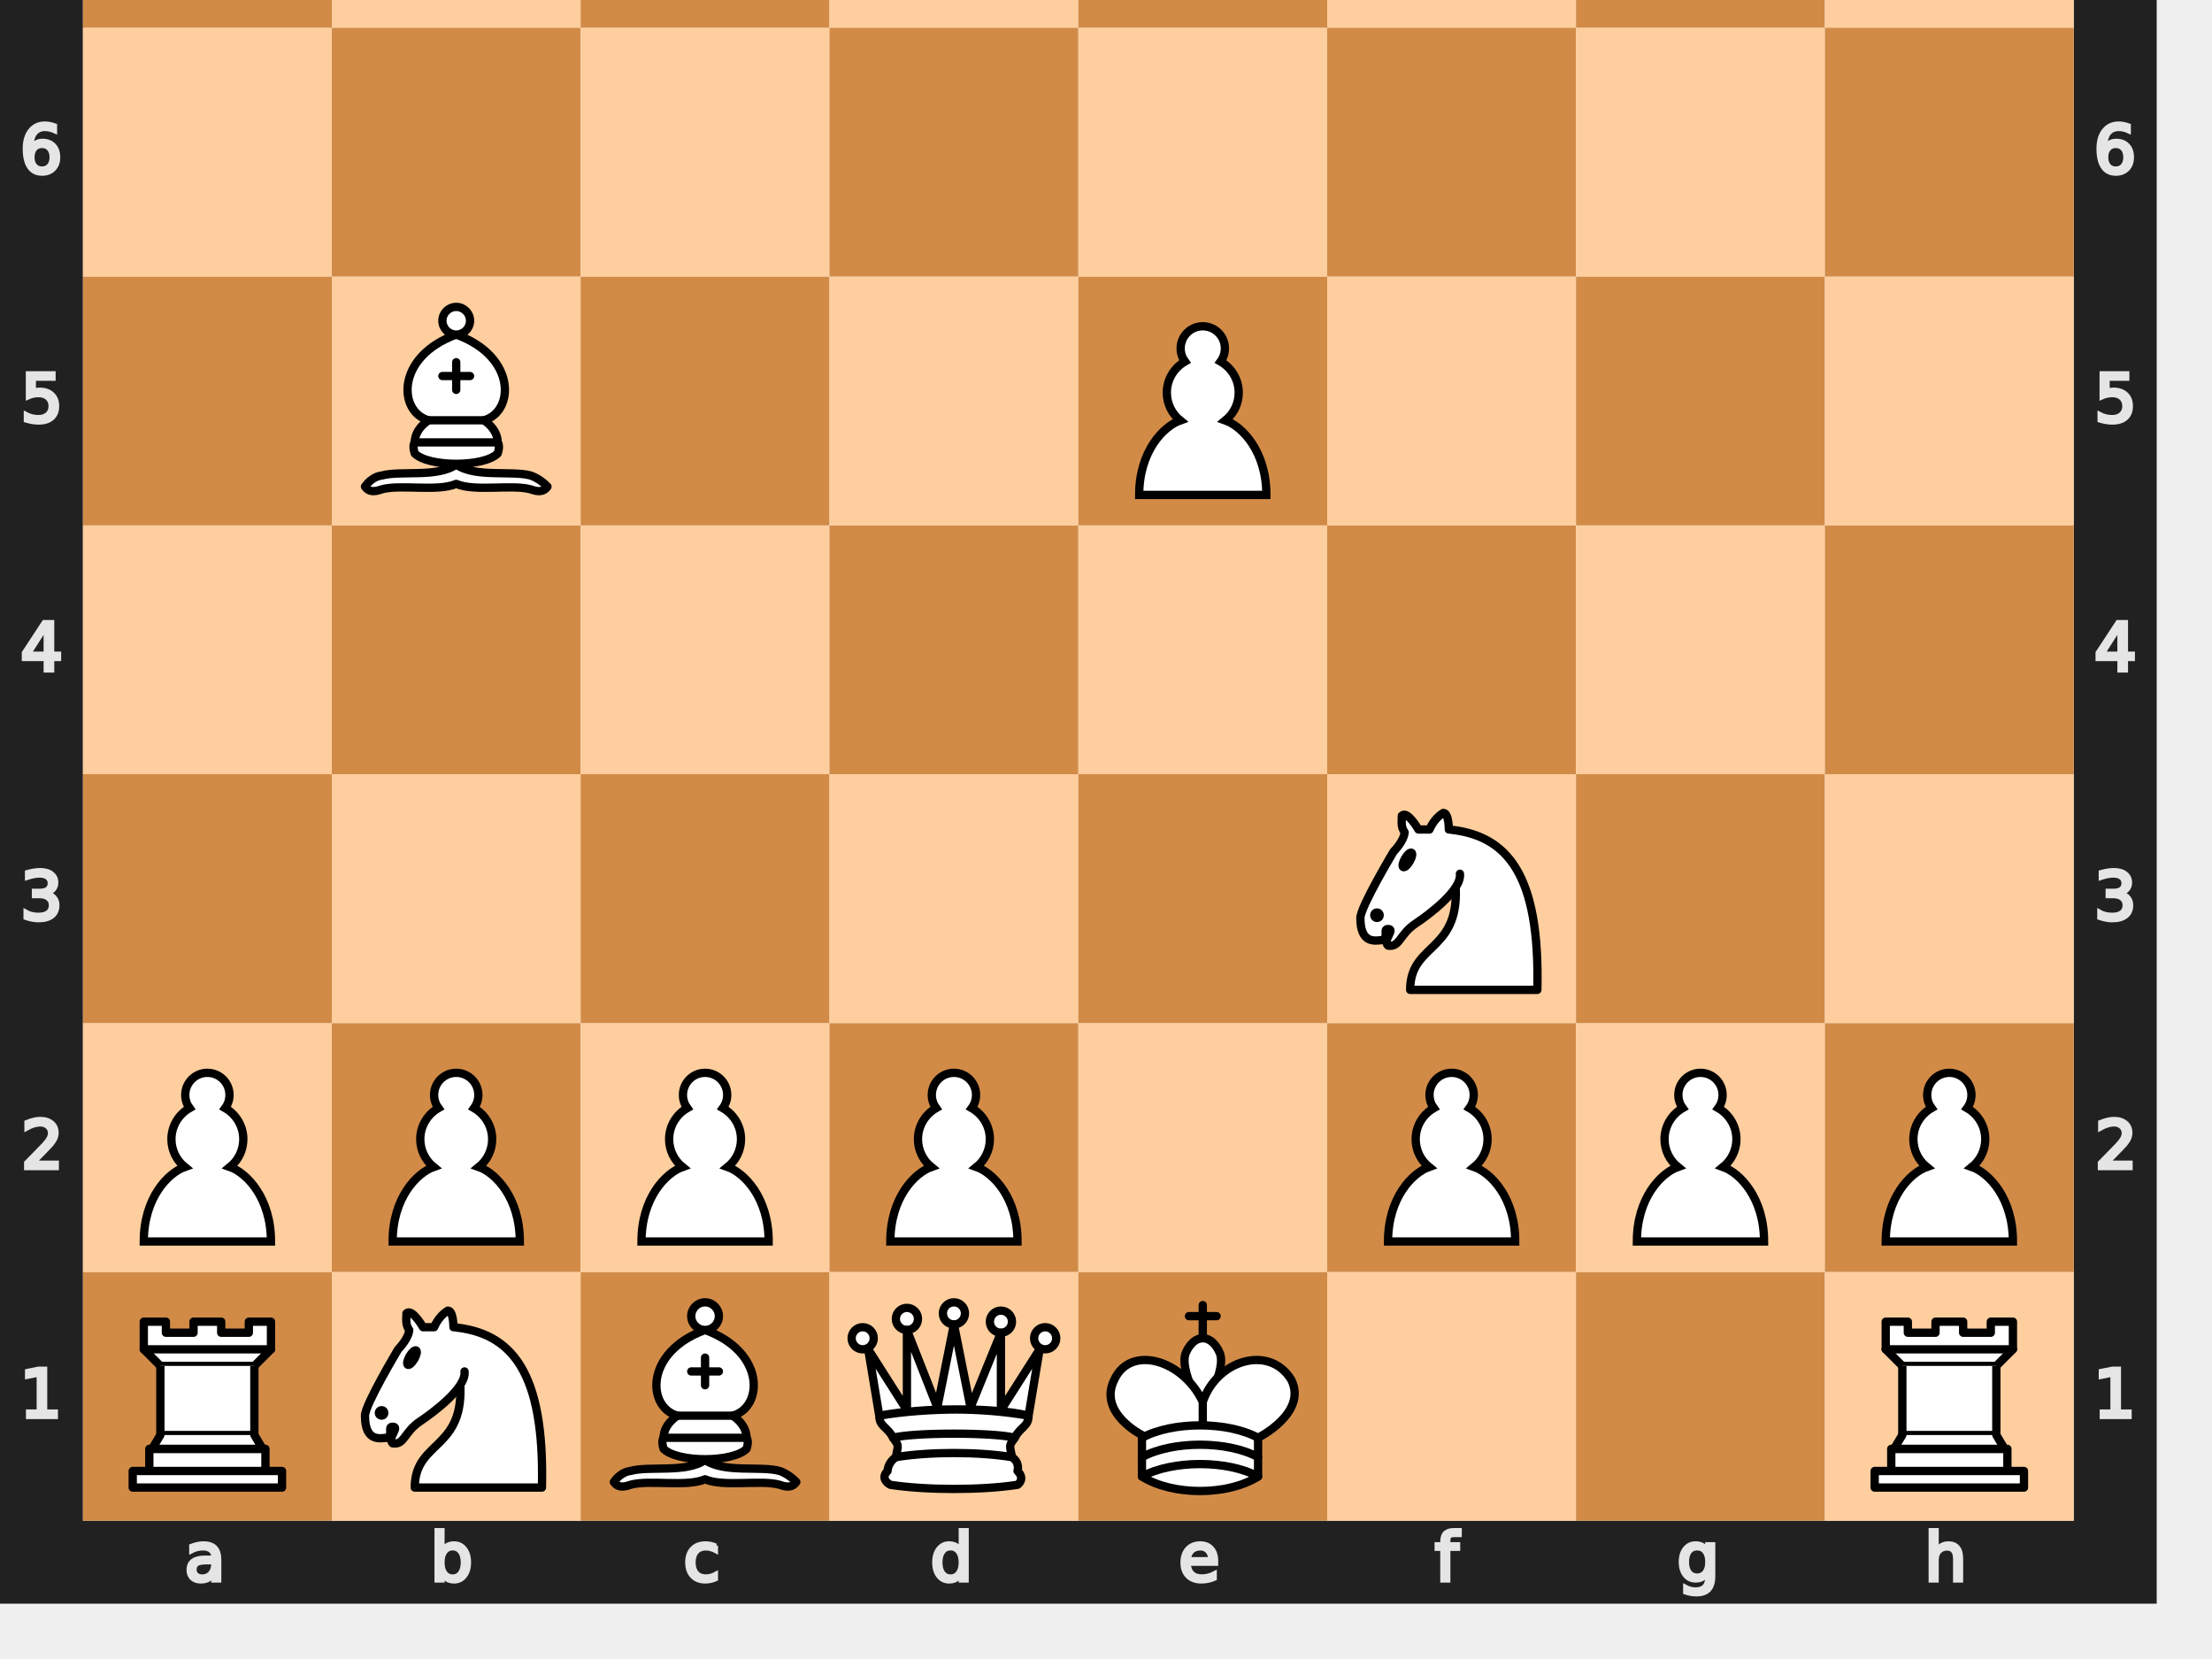
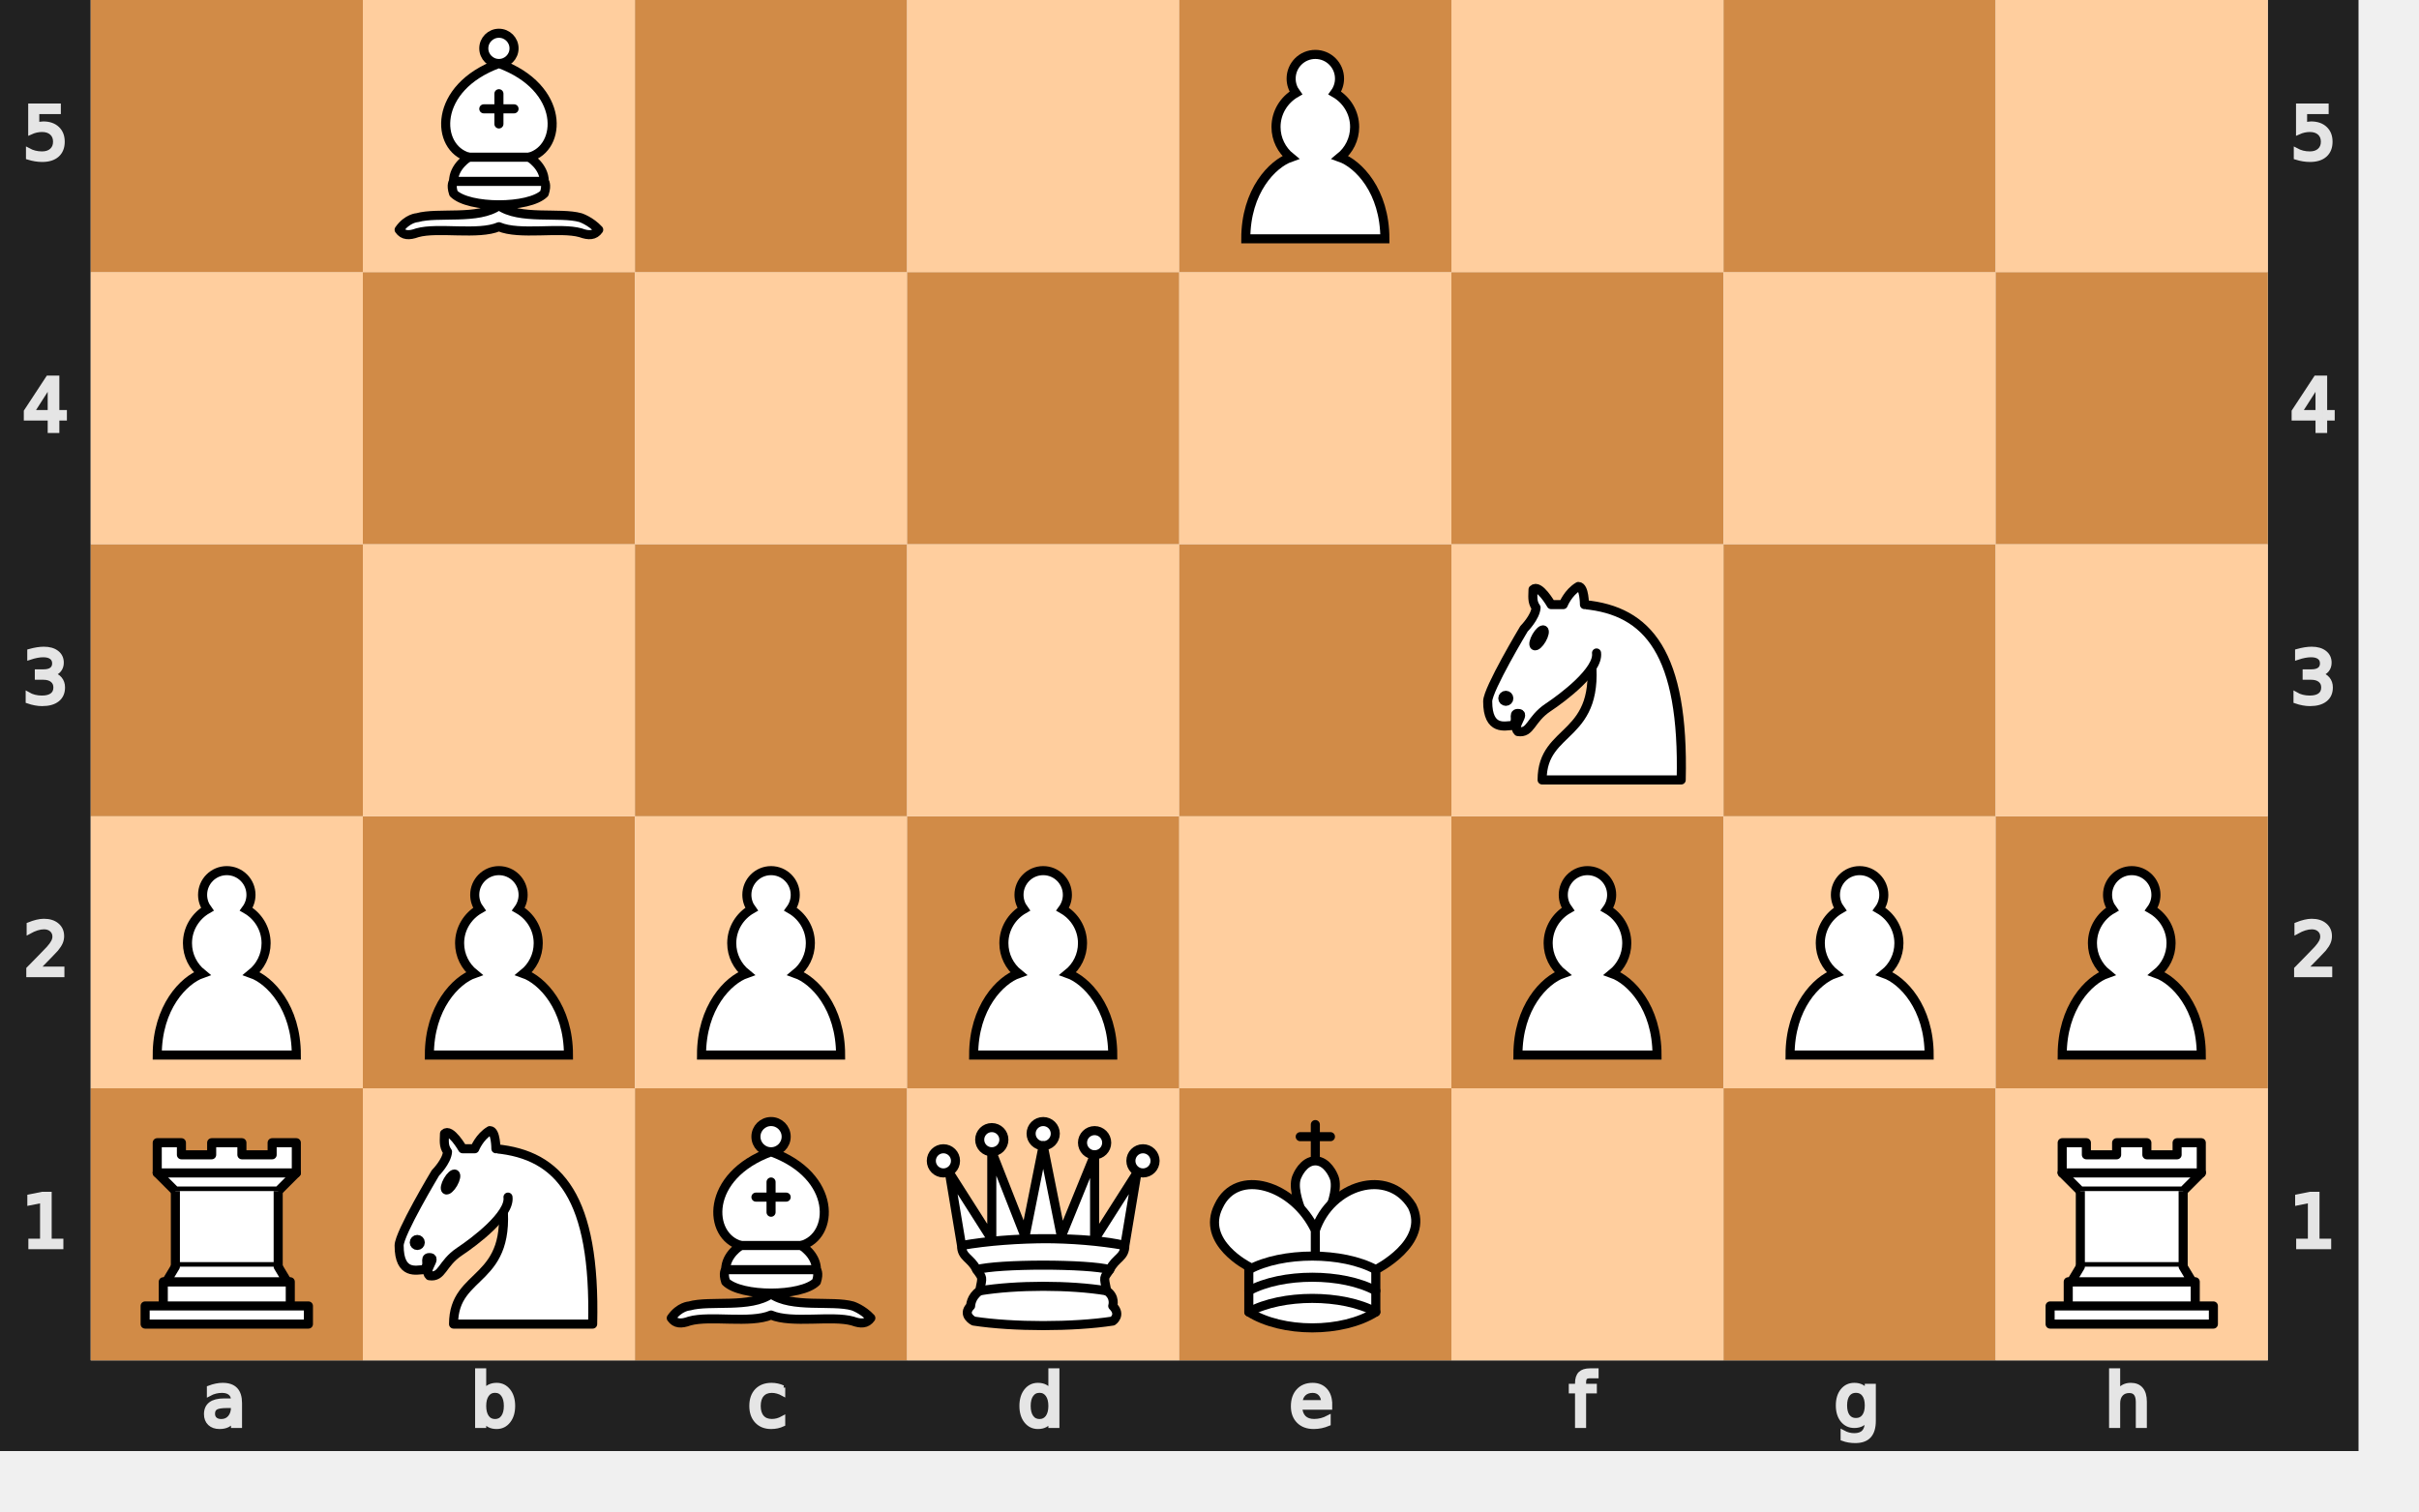
- <svg xmlns="http://www.w3.org/2000/svg" xmlns:xlink="http://www.w3.org/1999/xlink" viewBox="0 100.0 400 300.0" width="400" height="300.0">
+ <svg xmlns="http://www.w3.org/2000/svg" xmlns:xlink="http://www.w3.org/1999/xlink" viewBox="0 150.0 400 250.0" width="400" height="250.0">
  <defs>
    <g id="white-pawn" class="white pawn">
      <path d="M22.5 9c-2.21 0-4 1.79-4 4 0 .89.29 1.71.78 2.38C17.33 16.5 16 18.59 16 21c0 2.03.94 3.84 2.41 5.03-3 1.06-7.41 5.55-7.41 13.47h23c0-7.92-4.41-12.41-7.41-13.47 1.47-1.19 2.41-3 2.41-5.03 0-2.41-1.33-4.5-3.28-5.62.49-.67.78-1.49.78-2.38 0-2.21-1.79-4-4-4z" fill="#fff" stroke="#000" stroke-width="1.5" stroke-linecap="round" />
    </g>
    <g id="white-knight" class="white knight" fill="none" fill-rule="evenodd" stroke="#000" stroke-width="1.5" stroke-linecap="round" stroke-linejoin="round">
      <path d="M 22,10 C 32.5,11 38.5,18 38,39 L 15,39 C 15,30 25,32.5 23,18" style="fill:#ffffff; stroke:#000000;" />
      <path d="M 24,18 C 24.38,20.91 18.45,25.37 16,27 C 13,29 13.18,31.34 11,31 C 9.958,30.06 12.41,27.96 11,28 C 10,28 11.19,29.23 10,30 C 9,30 5.997,31 6,26 C 6,24 12,14 12,14 C 12,14 13.89,12.1 14,10.5 C 13.27,9.506 13.5,8.5 13.5,7.5 C 14.5,6.5 16.5,10 16.5,10 L 18.5,10 C 18.5,10 19.28,8.008 21,7 C 22,7 22,10 22,10" style="fill:#ffffff; stroke:#000000;" />
      <path d="M 9.5 25.5 A 0.5 0.5 0 1 1 8.5,25.5 A 0.5 0.5 0 1 1 9.5 25.5 z" style="fill:#000000; stroke:#000000;" />
      <path d="M 15 15.5 A 0.5 1.5 0 1 1 14,15.5 A 0.5 1.5 0 1 1 15 15.5 z" transform="matrix(0.866,0.5,-0.5,0.866,9.693,-5.173)" style="fill:#000000; stroke:#000000;" />
    </g>
    <g id="white-bishop" class="white bishop" fill="none" fill-rule="evenodd" stroke="#000" stroke-width="1.5" stroke-linecap="round" stroke-linejoin="round">
      <g fill="#fff" stroke-linecap="butt">
        <path d="M9 36c3.39-.97 10.11.43 13.5-2 3.39 2.43 10.11 1.03 13.5 2 0 0 1.65.54 3 2-.68.97-1.65.99-3 .5-3.39-.97-10.11.46-13.5-1-3.39 1.46-10.11.03-13.5 1-1.354.49-2.323.47-3-.5 1.354-1.94 3-2 3-2zM15 32c2.5 2.5 12.5 2.5 15 0 .5-1.5 0-2 0-2 0-2.5-2.5-4-2.5-4 5.5-1.5 6-11.5-5-15.5-11 4-10.5 14-5 15.5 0 0-2.5 1.5-2.5 4 0 0-.5.5 0 2zM25 8a2.5 2.5 0 1 1-5 0 2.5 2.5 0 1 1 5 0z" />
      </g>
      <path d="M17.5 26h10M15 30h15m-7.5-14.5v5M20 18h5" stroke-linejoin="miter" />
    </g>
    <g id="white-rook" class="white rook" fill="#fff" fill-rule="evenodd" stroke="#000" stroke-width="1.5" stroke-linecap="round" stroke-linejoin="round">
      <path d="M9 39h27v-3H9v3zM12 36v-4h21v4H12zM11 14V9h4v2h5V9h5v2h5V9h4v5" stroke-linecap="butt" />
      <path d="M34 14l-3 3H14l-3-3" />
      <path d="M31 17v12.5H14V17" stroke-linecap="butt" stroke-linejoin="miter" />
      <path d="M31 29.5l1.5 2.5h-20l1.5-2.5" />
      <path d="M11 14h23" fill="none" stroke-linejoin="miter" />
    </g>
    <g id="white-queen" class="white queen" fill="#fff" fill-rule="evenodd" stroke="#000" stroke-width="1.5" stroke-linecap="round" stroke-linejoin="round">
      <path d="M8 12a2 2 0 1 1-4 0 2 2 0 1 1 4 0zM24.5 7.5a2 2 0 1 1-4 0 2 2 0 1 1 4 0zM41 12a2 2 0 1 1-4 0 2 2 0 1 1 4 0zM16 8.5a2 2 0 1 1-4 0 2 2 0 1 1 4 0zM33 9a2 2 0 1 1-4 0 2 2 0 1 1 4 0z" />
      <path d="M9 26c8.5-1.5 21-1.5 27 0l2-12-7 11V11l-5.5 13.5-3-15-3 15-5.5-14V25L7 14l2 12zM9 26c0 2 1.5 2 2.5 4 1 1.5 1 1 .5 3.5-1.5 1-1.5 2.5-1.5 2.5-1.5 1.5.5 2.5.5 2.5 6.5 1 16.5 1 23 0 0 0 1.5-1 0-2.5 0 0 .5-1.5-1-2.5-.5-2.5-.5-2 .5-3.5 1-2 2.5-2 2.5-4-8.5-1.5-18.5-1.5-27 0z" stroke-linecap="butt" />
      <path d="M11.5 30c3.5-1 18.5-1 22 0M12 33.5c6-1 15-1 21 0" fill="none" />
    </g>
    <g id="white-king" class="white king" fill="none" fill-rule="evenodd" stroke="#000" stroke-width="1.5" stroke-linecap="round" stroke-linejoin="round">
      <path d="M22.5 11.63V6M20 8h5" stroke-linejoin="miter" />
      <path d="M22.5 25s4.5-7.5 3-10.5c0 0-1-2.5-3-2.5s-3 2.5-3 2.5c-1.5 3 3 10.5 3 10.5" fill="#fff" stroke-linecap="butt" stroke-linejoin="miter" />
      <path d="M11.5 37c5.5 3.5 15.5 3.5 21 0v-7s9-4.5 6-10.5c-4-6.5-13.5-3.5-16 4V27v-3.5c-3.5-7.5-13-10.5-16-4-3 6 5 10 5 10V37z" fill="#fff" />
      <path d="M11.5 30c5.5-3 15.5-3 21 0m-21 3.5c5.5-3 15.5-3 21 0m-21 3.5c5.5-3 15.5-3 21 0" />
    </g>
  </defs>
  <rect x="7.5" y="7.5" width="375" height="375" fill="none" stroke="#212121" stroke-width="15" />
  <g transform="translate(20, 1) scale(0.75, 0.75)" fill="#e5e5e5" stroke="#e5e5e5">
    <path d="M23.328 10.016q-1.742 0-2.414.398-.672.398-.672 1.36 0 .765.5 1.218.508.445 1.375.445 1.196 0 1.914-.843.727-.852.727-2.258v-.32zm2.867-.594v4.992h-1.437v-1.328q-.492.797-1.227 1.18-.734.375-1.797.375-1.343 0-2.14-.75-.79-.758-.79-2.024 0-1.476.985-2.226.992-.75 2.953-.75h2.016V8.75q0-.992-.656-1.531-.649-.547-1.829-.547-.75 0-1.46.18-.711.18-1.368.539V6.062q.79-.304 1.532-.453.742-.156 1.445-.156 1.898 0 2.836.984.937.985.937 2.985z" />
  </g>
  <g transform="translate(20, 375) scale(0.75, 0.75)" fill="#e5e5e5" stroke="#e5e5e5">
    <path d="M23.328 10.016q-1.742 0-2.414.398-.672.398-.672 1.36 0 .765.5 1.218.508.445 1.375.445 1.196 0 1.914-.843.727-.852.727-2.258v-.32zm2.867-.594v4.992h-1.437v-1.328q-.492.797-1.227 1.18-.734.375-1.797.375-1.343 0-2.14-.75-.79-.758-.79-2.024 0-1.476.985-2.226.992-.75 2.953-.75h2.016V8.75q0-.992-.656-1.531-.649-.547-1.829-.547-.75 0-1.46.18-.711.18-1.368.539V6.062q.79-.304 1.532-.453.742-.156 1.445-.156 1.898 0 2.836.984.937.985.937 2.985z" />
  </g>
  <g transform="translate(65, 1) scale(0.75, 0.75)" fill="#e5e5e5" stroke="#e5e5e5">
    <path d="M24.922 10.047q0-1.586-.656-2.485-.649-.906-1.79-.906-1.14 0-1.796.906-.649.899-.649 2.485 0 1.586.649 2.492.656.898 1.797.898 1.14 0 1.789-.898.656-.906.656-2.492zm-4.89-3.055q.452-.781 1.14-1.156.695-.383 1.656-.383 1.594 0 2.586 1.266 1 1.265 1 3.328 0 2.062-1 3.328-.992 1.266-2.586 1.266-.96 0-1.656-.375-.688-.383-1.14-1.164v1.312h-1.446V2.258h1.445z" />
  </g>
  <g transform="translate(65, 375) scale(0.75, 0.75)" fill="#e5e5e5" stroke="#e5e5e5">
    <path d="M24.922 10.047q0-1.586-.656-2.485-.649-.906-1.79-.906-1.14 0-1.796.906-.649.899-.649 2.485 0 1.586.649 2.492.656.898 1.797.898 1.14 0 1.789-.898.656-.906.656-2.492zm-4.89-3.055q.452-.781 1.14-1.156.695-.383 1.656-.383 1.594 0 2.586 1.266 1 1.265 1 3.328 0 2.062-1 3.328-.992 1.266-2.586 1.266-.96 0-1.656-.375-.688-.383-1.14-1.164v1.312h-1.446V2.258h1.445z" />
  </g>
  <g transform="translate(110, 1) scale(0.75, 0.75)" fill="#e5e5e5" stroke="#e5e5e5">
    <path d="M25.96 6v1.344q-.608-.336-1.226-.5-.609-.172-1.234-.172-1.398 0-2.172.89-.773.883-.773 2.485 0 1.601.773 2.492.774.883 2.172.883.625 0 1.234-.164.618-.172 1.227-.508v1.328q-.602.281-1.25.422-.64.14-1.367.14-1.977 0-3.14-1.242-1.165-1.242-1.165-3.351 0-2.14 1.172-3.367 1.18-1.227 3.227-1.227.664 0 1.296.14.633.134 1.227.407z" />
  </g>
  <g transform="translate(110, 375) scale(0.75, 0.75)" fill="#e5e5e5" stroke="#e5e5e5">
    <path d="M25.96 6v1.344q-.608-.336-1.226-.5-.609-.172-1.234-.172-1.398 0-2.172.89-.773.883-.773 2.485 0 1.601.773 2.492.774.883 2.172.883.625 0 1.234-.164.618-.172 1.227-.508v1.328q-.602.281-1.25.422-.64.14-1.367.14-1.977 0-3.14-1.242-1.165-1.242-1.165-3.351 0-2.14 1.172-3.367 1.18-1.227 3.227-1.227.664 0 1.296.14.633.134 1.227.407z" />
  </g>
  <g transform="translate(155, 1) scale(0.75, 0.75)" fill="#e5e5e5" stroke="#e5e5e5">
    <path d="M24.973 6.992V2.258h1.437v12.156h-1.437v-1.312q-.453.78-1.149 1.164-.687.375-1.656.375-1.586 0-2.586-1.266-.992-1.266-.992-3.328 0-2.063.992-3.328 1-1.266 2.586-1.266.969 0 1.656.383.696.375 1.149 1.156zm-4.899 3.055q0 1.586.649 2.492.656.898 1.797.898 1.14 0 1.796-.898.657-.906.657-2.492 0-1.586-.657-2.485-.656-.906-1.796-.906-1.141 0-1.797.906-.649.899-.649 2.485z" />
  </g>
  <g transform="translate(155, 375) scale(0.75, 0.75)" fill="#e5e5e5" stroke="#e5e5e5">
    <path d="M24.973 6.992V2.258h1.437v12.156h-1.437v-1.312q-.453.78-1.149 1.164-.687.375-1.656.375-1.586 0-2.586-1.266-.992-1.266-.992-3.328 0-2.063.992-3.328 1-1.266 2.586-1.266.969 0 1.656.383.696.375 1.149 1.156zm-4.899 3.055q0 1.586.649 2.492.656.898 1.797.898 1.14 0 1.796-.898.657-.906.657-2.492 0-1.586-.657-2.485-.656-.906-1.796-.906-1.141 0-1.797.906-.649.899-.649 2.485z" />
  </g>
  <g transform="translate(200, 1) scale(0.75, 0.75)" fill="#e5e5e5" stroke="#e5e5e5">
    <path d="M26.555 9.68v.703h-6.61q.094 1.484.89 2.265.806.774 2.235.774.828 0 1.602-.203.781-.203 1.547-.61v1.36q-.774.328-1.586.5-.813.172-1.649.172-2.093 0-3.32-1.22-1.219-1.218-1.219-3.296 0-2.148 1.157-3.406 1.164-1.266 3.132-1.266 1.766 0 2.79 1.14 1.03 1.134 1.03 3.087zm-1.438-.422q-.015-1.18-.664-1.883-.64-.703-1.703-.703-1.203 0-1.93.68-.718.68-.828 1.914z" />
  </g>
  <g transform="translate(200, 375) scale(0.75, 0.75)" fill="#e5e5e5" stroke="#e5e5e5">
    <path d="M26.555 9.68v.703h-6.61q.094 1.484.89 2.265.806.774 2.235.774.828 0 1.602-.203.781-.203 1.547-.61v1.36q-.774.328-1.586.5-.813.172-1.649.172-2.093 0-3.32-1.22-1.219-1.218-1.219-3.296 0-2.148 1.157-3.406 1.164-1.266 3.132-1.266 1.766 0 2.79 1.14 1.03 1.134 1.03 3.087zm-1.438-.422q-.015-1.18-.664-1.883-.64-.703-1.703-.703-1.203 0-1.93.68-.718.68-.828 1.914z" />
  </g>
  <g transform="translate(245, 1) scale(0.75, 0.75)" fill="#e5e5e5" stroke="#e5e5e5">
    <path d="M25.285 2.258v1.195H23.91q-.773 0-1.078.313-.297.312-.297 1.125v.773h2.367v1.117h-2.367v7.633H21.09V6.781h-1.375V5.664h1.375v-.61q0-1.46.68-2.124.68-.672 2.156-.672z" />
  </g>
  <g transform="translate(245, 375) scale(0.75, 0.75)" fill="#e5e5e5" stroke="#e5e5e5">
    <path d="M25.285 2.258v1.195H23.91q-.773 0-1.078.313-.297.312-.297 1.125v.773h2.367v1.117h-2.367v7.633H21.09V6.781h-1.375V5.664h1.375v-.61q0-1.46.68-2.124.68-.672 2.156-.672z" />
  </g>
  <g transform="translate(290, 1) scale(0.75, 0.75)" fill="#e5e5e5" stroke="#e5e5e5">
    <path d="M24.973 9.937q0-1.562-.649-2.421-.64-.86-1.804-.86-1.157 0-1.805.86-.64.859-.64 2.421 0 1.555.64 2.415.648.859 1.805.859 1.164 0 1.804-.86.649-.859.649-2.414zm1.437 3.391q0 2.234-.992 3.32-.992 1.094-3.04 1.094-.757 0-1.429-.117-.672-.11-1.304-.344v-1.398q.632.344 1.25.508.617.164 1.257.164 1.414 0 2.118-.743.703-.734.703-2.226v-.711q-.446.773-1.141 1.156-.695.383-1.664.383-1.61 0-2.594-1.227-.984-1.226-.984-3.25 0-2.03.984-3.257.985-1.227 2.594-1.227.969 0 1.664.383t1.14 1.156V5.664h1.438z" />
  </g>
  <g transform="translate(290, 375) scale(0.75, 0.75)" fill="#e5e5e5" stroke="#e5e5e5">
    <path d="M24.973 9.937q0-1.562-.649-2.421-.64-.86-1.804-.86-1.157 0-1.805.86-.64.859-.64 2.421 0 1.555.64 2.415.648.859 1.805.859 1.164 0 1.804-.86.649-.859.649-2.414zm1.437 3.391q0 2.234-.992 3.32-.992 1.094-3.04 1.094-.757 0-1.429-.117-.672-.11-1.304-.344v-1.398q.632.344 1.25.508.617.164 1.257.164 1.414 0 2.118-.743.703-.734.703-2.226v-.711q-.446.773-1.141 1.156-.695.383-1.664.383-1.61 0-2.594-1.227-.984-1.226-.984-3.25 0-2.03.984-3.257.985-1.227 2.594-1.227.969 0 1.664.383t1.14 1.156V5.664h1.438z" />
  </g>
  <g transform="translate(335, 1) scale(0.75, 0.75)" fill="#e5e5e5" stroke="#e5e5e5">
    <path d="M26.164 9.133v5.281h-1.437V9.18q0-1.243-.485-1.86-.484-.617-1.453-.617-1.164 0-1.836.742-.672.742-.672 2.024v4.945h-1.445V2.258h1.445v4.765q.516-.789 1.211-1.18.703-.39 1.617-.39 1.508 0 2.282.938.773.93.773 2.742z" />
  </g>
  <g transform="translate(335, 375) scale(0.75, 0.75)" fill="#e5e5e5" stroke="#e5e5e5">
    <path d="M26.164 9.133v5.281h-1.437V9.18q0-1.243-.485-1.86-.484-.617-1.453-.617-1.164 0-1.836.742-.672.742-.672 2.024v4.945h-1.445V2.258h1.445v4.765q.516-.789 1.211-1.18.703-.39 1.617-.39 1.508 0 2.282.938.773.93.773 2.742z" />
  </g>
  <g transform="translate(0, 335) scale(0.75, 0.75)" fill="#e5e5e5" stroke="#e5e5e5">
    <path d="M6.754 26.996h2.578v-8.898l-2.805.562v-1.437l2.79-.563h1.578v10.336h2.578v1.328h-6.72z" />
  </g>
  <g transform="translate(375, 335) scale(0.75, 0.75)" fill="#e5e5e5" stroke="#e5e5e5">
    <path d="M6.754 26.996h2.578v-8.898l-2.805.562v-1.437l2.79-.563h1.578v10.336h2.578v1.328h-6.72z" />
  </g>
  <g transform="translate(0, 290) scale(0.75, 0.75)" fill="#e5e5e5" stroke="#e5e5e5">
    <path d="M8.195 26.996h5.508v1.328H6.297v-1.328q.898-.93 2.445-2.492 1.555-1.57 1.953-2.024.758-.851 1.055-1.437.305-.594.305-1.164 0-.93-.657-1.516-.648-.586-1.695-.586-.742 0-1.57.258-.82.258-1.758.781v-1.593q.953-.383 1.781-.578.828-.196 1.516-.196 1.812 0 2.89.906 1.079.907 1.079 2.422 0 .72-.274 1.368-.265.64-.976 1.515-.196.227-1.243 1.313-1.046 1.078-2.953 3.023z" />
  </g>
  <g transform="translate(375, 290) scale(0.75, 0.75)" fill="#e5e5e5" stroke="#e5e5e5">
    <path d="M8.195 26.996h5.508v1.328H6.297v-1.328q.898-.93 2.445-2.492 1.555-1.57 1.953-2.024.758-.851 1.055-1.437.305-.594.305-1.164 0-.93-.657-1.516-.648-.586-1.695-.586-.742 0-1.57.258-.82.258-1.758.781v-1.593q.953-.383 1.781-.578.828-.196 1.516-.196 1.812 0 2.89.906 1.079.907 1.079 2.422 0 .72-.274 1.368-.265.64-.976 1.515-.196.227-1.243 1.313-1.046 1.078-2.953 3.023z" />
  </g>
  <g transform="translate(0, 245) scale(0.75, 0.75)" fill="#e5e5e5" stroke="#e5e5e5">
    <path d="M11.434 22.035q1.132.242 1.765 1.008.64.766.64 1.89 0 1.727-1.187 2.672-1.187.946-3.375.946-.734 0-1.515-.149-.774-.14-1.602-.43V26.45q.656.383 1.438.578.78.196 1.632.196 1.485 0 2.258-.586.782-.586.782-1.703 0-1.032-.727-1.61-.719-.586-2.008-.586h-1.36v-1.297h1.423q1.164 0 1.78-.46.618-.47.618-1.344 0-.899-.64-1.375-.633-.485-1.82-.485-.65 0-1.391.141-.743.14-1.633.437V16.95q.898-.25 1.68-.375.788-.125 1.484-.125 1.797 0 2.844.82 1.046.813 1.046 2.204 0 .968-.554 1.64-.555.664-1.578.922z" />
  </g>
  <g transform="translate(375, 245) scale(0.75, 0.75)" fill="#e5e5e5" stroke="#e5e5e5">
    <path d="M11.434 22.035q1.132.242 1.765 1.008.64.766.64 1.89 0 1.727-1.187 2.672-1.187.946-3.375.946-.734 0-1.515-.149-.774-.14-1.602-.43V26.45q.656.383 1.438.578.78.196 1.632.196 1.485 0 2.258-.586.782-.586.782-1.703 0-1.032-.727-1.61-.719-.586-2.008-.586h-1.36v-1.297h1.423q1.164 0 1.78-.46.618-.47.618-1.344 0-.899-.64-1.375-.633-.485-1.82-.485-.65 0-1.391.141-.743.14-1.633.437V16.95q.898-.25 1.68-.375.788-.125 1.484-.125 1.797 0 2.844.82 1.046.813 1.046 2.204 0 .968-.554 1.64-.555.664-1.578.922z" />
  </g>
  <g transform="translate(0, 200) scale(0.75, 0.75)" fill="#e5e5e5" stroke="#e5e5e5">
    <path d="M11.016 18.035L7.03 24.262h3.985zm-.414-1.375h1.984v7.602h1.664v1.312h-1.664v2.75h-1.57v-2.75H5.75v-1.523z" />
  </g>
  <g transform="translate(375, 200) scale(0.75, 0.75)" fill="#e5e5e5" stroke="#e5e5e5">
    <path d="M11.016 18.035L7.03 24.262h3.985zm-.414-1.375h1.984v7.602h1.664v1.312h-1.664v2.75h-1.57v-2.75H5.75v-1.523z" />
  </g>
  <g transform="translate(0, 155) scale(0.75, 0.75)" fill="#e5e5e5" stroke="#e5e5e5">
    <path d="M6.719 16.66h6.195v1.328h-4.75v2.86q.344-.118.688-.172.343-.063.687-.063 1.953 0 3.094 1.07 1.14 1.07 1.14 2.899 0 1.883-1.171 2.93-1.172 1.039-3.305 1.039-.735 0-1.5-.125-.758-.125-1.57-.375v-1.586q.703.383 1.453.57.75.188 1.586.188 1.351 0 2.14-.711.79-.711.79-1.93 0-1.219-.79-1.93-.789-.71-2.14-.71-.633 0-1.266.14-.625.14-1.281.438z" />
  </g>
  <g transform="translate(375, 155) scale(0.75, 0.75)" fill="#e5e5e5" stroke="#e5e5e5">
    <path d="M6.719 16.66h6.195v1.328h-4.75v2.86q.344-.118.688-.172.343-.063.687-.063 1.953 0 3.094 1.07 1.14 1.07 1.14 2.899 0 1.883-1.171 2.93-1.172 1.039-3.305 1.039-.735 0-1.5-.125-.758-.125-1.57-.375v-1.586q.703.383 1.453.57.75.188 1.586.188 1.351 0 2.14-.711.79-.711.79-1.93 0-1.219-.79-1.93-.789-.71-2.14-.71-.633 0-1.266.14-.625.14-1.281.438z" />
  </g>
  <g transform="translate(0, 110) scale(0.75, 0.75)" fill="#e5e5e5" stroke="#e5e5e5">
    <path d="M10.137 21.863q-1.063 0-1.688.727-.617.726-.617 1.992 0 1.258.617 1.992.625.727 1.688.727 1.062 0 1.68-.727.624-.734.624-1.992 0-1.266-.625-1.992-.617-.727-1.68-.727zm3.133-4.945v1.437q-.594-.28-1.204-.43-.601-.148-1.195-.148-1.562 0-2.39 1.055-.82 1.055-.938 3.188.46-.68 1.156-1.04.696-.367 1.531-.367 1.758 0 2.774 1.07 1.023 1.063 1.023 2.899 0 1.797-1.062 2.883-1.063 1.086-2.828 1.086-2.024 0-3.094-1.547-1.07-1.555-1.07-4.5 0-2.766 1.312-4.406 1.313-1.649 3.524-1.649.593 0 1.195.117.61.118 1.266.352z" />
  </g>
  <g transform="translate(375, 110) scale(0.75, 0.75)" fill="#e5e5e5" stroke="#e5e5e5">
    <path d="M10.137 21.863q-1.063 0-1.688.727-.617.726-.617 1.992 0 1.258.617 1.992.625.727 1.688.727 1.062 0 1.68-.727.624-.734.624-1.992 0-1.266-.625-1.992-.617-.727-1.68-.727zm3.133-4.945v1.437q-.594-.28-1.204-.43-.601-.148-1.195-.148-1.562 0-2.39 1.055-.82 1.055-.938 3.188.46-.68 1.156-1.04.696-.367 1.531-.367 1.758 0 2.774 1.07 1.023 1.063 1.023 2.899 0 1.797-1.062 2.883-1.063 1.086-2.828 1.086-2.024 0-3.094-1.547-1.07-1.555-1.07-4.5 0-2.766 1.312-4.406 1.313-1.649 3.524-1.649.593 0 1.195.117.61.118 1.266.352z" />
  </g>
  <g transform="translate(0, 65) scale(0.75, 0.75)" fill="#e5e5e5" stroke="#e5e5e5">
    <path d="M6.25 16.66h7.5v.672L9.516 28.324H7.867l3.985-10.336H6.25z" />
  </g>
  <g transform="translate(375, 65) scale(0.75, 0.75)" fill="#e5e5e5" stroke="#e5e5e5">
    <path d="M6.25 16.66h7.5v.672L9.516 28.324H7.867l3.985-10.336H6.25z" />
  </g>
  <g transform="translate(0, 20) scale(0.75, 0.75)" fill="#e5e5e5" stroke="#e5e5e5">
    <path d="M10 22.785q-1.125 0-1.773.602-.641.601-.641 1.656t.64 1.656q.649.602 1.774.602t1.773-.602q.649-.61.649-1.656 0-1.055-.649-1.656-.64-.602-1.773-.602zm-1.578-.672q-1.016-.25-1.586-.945-.563-.695-.563-1.695 0-1.399.993-2.211 1-.813 2.734-.813 1.742 0 2.734.813.993.812.993 2.21 0 1-.57 1.696-.563.695-1.571.945 1.14.266 1.773 1.04.641.773.641 1.89 0 1.695-1.04 2.602-1.03.906-2.96.906t-2.969-.906Q6 26.738 6 25.043q0-1.117.64-1.89.641-.774 1.782-1.04zm-.578-2.492q0 .906.562 1.414.57.508 1.594.508 1.016 0 1.586-.508.578-.508.578-1.414 0-.906-.578-1.414-.57-.508-1.586-.508-1.023 0-1.594.508-.562.508-.562 1.414z" />
  </g>
  <g transform="translate(375, 20) scale(0.75, 0.75)" fill="#e5e5e5" stroke="#e5e5e5">
    <path d="M10 22.785q-1.125 0-1.773.602-.641.601-.641 1.656t.64 1.656q.649.602 1.774.602t1.773-.602q.649-.61.649-1.656 0-1.055-.649-1.656-.64-.602-1.773-.602zm-1.578-.672q-1.016-.25-1.586-.945-.563-.695-.563-1.695 0-1.399.993-2.211 1-.813 2.734-.813 1.742 0 2.734.813.993.812.993 2.21 0 1-.57 1.696-.563.695-1.571.945 1.14.266 1.773 1.04.641.773.641 1.89 0 1.695-1.04 2.602-1.03.906-2.96.906t-2.969-.906Q6 26.738 6 25.043q0-1.117.64-1.89.641-.774 1.782-1.04zm-.578-2.492q0 .906.562 1.414.57.508 1.594.508 1.016 0 1.586-.508.578-.508.578-1.414 0-.906-.578-1.414-.57-.508-1.586-.508-1.023 0-1.594.508-.562.508-.562 1.414z" />
  </g>
  <rect x="15" y="330" width="45" height="45" class="square dark a1" stroke="none" fill="#d18b47" />
  <rect x="60" y="330" width="45" height="45" class="square light b1" stroke="none" fill="#ffce9e" />
  <rect x="105" y="330" width="45" height="45" class="square dark c1" stroke="none" fill="#d18b47" />
  <rect x="150" y="330" width="45" height="45" class="square light d1" stroke="none" fill="#ffce9e" />
  <rect x="195" y="330" width="45" height="45" class="square dark e1" stroke="none" fill="#d18b47" />
  <rect x="240" y="330" width="45" height="45" class="square light f1" stroke="none" fill="#ffce9e" />
  <rect x="285" y="330" width="45" height="45" class="square dark g1" stroke="none" fill="#d18b47" />
  <rect x="330" y="330" width="45" height="45" class="square light h1" stroke="none" fill="#ffce9e" />
  <rect x="15" y="285" width="45" height="45" class="square light a2" stroke="none" fill="#ffce9e" />
  <rect x="60" y="285" width="45" height="45" class="square dark b2" stroke="none" fill="#d18b47" />
  <rect x="105" y="285" width="45" height="45" class="square light c2" stroke="none" fill="#ffce9e" />
  <rect x="150" y="285" width="45" height="45" class="square dark d2" stroke="none" fill="#d18b47" />
  <rect x="195" y="285" width="45" height="45" class="square light e2" stroke="none" fill="#ffce9e" />
  <rect x="240" y="285" width="45" height="45" class="square dark f2" stroke="none" fill="#d18b47" />
  <rect x="285" y="285" width="45" height="45" class="square light g2" stroke="none" fill="#ffce9e" />
  <rect x="330" y="285" width="45" height="45" class="square dark h2" stroke="none" fill="#d18b47" />
  <rect x="15" y="240" width="45" height="45" class="square dark a3" stroke="none" fill="#d18b47" />
  <rect x="60" y="240" width="45" height="45" class="square light b3" stroke="none" fill="#ffce9e" />
  <rect x="105" y="240" width="45" height="45" class="square dark c3" stroke="none" fill="#d18b47" />
  <rect x="150" y="240" width="45" height="45" class="square light d3" stroke="none" fill="#ffce9e" />
  <rect x="195" y="240" width="45" height="45" class="square dark e3" stroke="none" fill="#d18b47" />
  <rect x="240" y="240" width="45" height="45" class="square light f3" stroke="none" fill="#ffce9e" />
  <rect x="285" y="240" width="45" height="45" class="square dark g3" stroke="none" fill="#d18b47" />
  <rect x="330" y="240" width="45" height="45" class="square light h3" stroke="none" fill="#ffce9e" />
  <rect x="15" y="195" width="45" height="45" class="square light a4" stroke="none" fill="#ffce9e" />
  <rect x="60" y="195" width="45" height="45" class="square dark b4" stroke="none" fill="#d18b47" />
  <rect x="105" y="195" width="45" height="45" class="square light c4" stroke="none" fill="#ffce9e" />
  <rect x="150" y="195" width="45" height="45" class="square dark d4" stroke="none" fill="#d18b47" />
  <rect x="195" y="195" width="45" height="45" class="square light e4" stroke="none" fill="#ffce9e" />
  <rect x="240" y="195" width="45" height="45" class="square dark f4" stroke="none" fill="#d18b47" />
  <rect x="285" y="195" width="45" height="45" class="square light g4" stroke="none" fill="#ffce9e" />
  <rect x="330" y="195" width="45" height="45" class="square dark h4" stroke="none" fill="#d18b47" />
  <rect x="15" y="150" width="45" height="45" class="square dark a5" stroke="none" fill="#d18b47" />
  <rect x="60" y="150" width="45" height="45" class="square light b5" stroke="none" fill="#ffce9e" />
  <rect x="105" y="150" width="45" height="45" class="square dark c5" stroke="none" fill="#d18b47" />
  <rect x="150" y="150" width="45" height="45" class="square light d5" stroke="none" fill="#ffce9e" />
  <rect x="195" y="150" width="45" height="45" class="square dark e5" stroke="none" fill="#d18b47" />
  <rect x="240" y="150" width="45" height="45" class="square light f5" stroke="none" fill="#ffce9e" />
  <rect x="285" y="150" width="45" height="45" class="square dark g5" stroke="none" fill="#d18b47" />
  <rect x="330" y="150" width="45" height="45" class="square light h5" stroke="none" fill="#ffce9e" />
  <rect x="15" y="105" width="45" height="45" class="square light a6" stroke="none" fill="#ffce9e" />
  <rect x="60" y="105" width="45" height="45" class="square dark b6" stroke="none" fill="#d18b47" />
  <rect x="105" y="105" width="45" height="45" class="square light c6" stroke="none" fill="#ffce9e" />
  <rect x="150" y="105" width="45" height="45" class="square dark d6" stroke="none" fill="#d18b47" />
  <rect x="195" y="105" width="45" height="45" class="square light e6" stroke="none" fill="#ffce9e" />
  <rect x="240" y="105" width="45" height="45" class="square dark f6" stroke="none" fill="#d18b47" />
  <rect x="285" y="105" width="45" height="45" class="square light g6" stroke="none" fill="#ffce9e" />
  <rect x="330" y="105" width="45" height="45" class="square dark h6" stroke="none" fill="#d18b47" />
  <rect x="15" y="60" width="45" height="45" class="square dark a7" stroke="none" fill="#d18b47" />
  <rect x="60" y="60" width="45" height="45" class="square light b7" stroke="none" fill="#ffce9e" />
  <rect x="105" y="60" width="45" height="45" class="square dark c7" stroke="none" fill="#d18b47" />
  <rect x="150" y="60" width="45" height="45" class="square light d7" stroke="none" fill="#ffce9e" />
  <rect x="195" y="60" width="45" height="45" class="square dark e7" stroke="none" fill="#d18b47" />
  <rect x="240" y="60" width="45" height="45" class="square light f7" stroke="none" fill="#ffce9e" />
  <rect x="285" y="60" width="45" height="45" class="square dark g7" stroke="none" fill="#d18b47" />
  <rect x="330" y="60" width="45" height="45" class="square light h7" stroke="none" fill="#ffce9e" />
  <rect x="15" y="15" width="45" height="45" class="square light a8" stroke="none" fill="#ffce9e" />
  <rect x="60" y="15" width="45" height="45" class="square dark b8" stroke="none" fill="#d18b47" />
  <rect x="105" y="15" width="45" height="45" class="square light c8" stroke="none" fill="#ffce9e" />
  <rect x="150" y="15" width="45" height="45" class="square dark d8" stroke="none" fill="#d18b47" />
  <rect x="195" y="15" width="45" height="45" class="square light e8" stroke="none" fill="#ffce9e" />
  <rect x="240" y="15" width="45" height="45" class="square dark f8" stroke="none" fill="#d18b47" />
  <rect x="285" y="15" width="45" height="45" class="square light g8" stroke="none" fill="#ffce9e" />
  <rect x="330" y="15" width="45" height="45" class="square dark h8" stroke="none" fill="#d18b47" />
  <use href="#white-rook" xlink:href="#white-rook" transform="translate(15, 330)" />
  <use href="#white-knight" xlink:href="#white-knight" transform="translate(60, 330)" />
  <use href="#white-bishop" xlink:href="#white-bishop" transform="translate(105, 330)" />
  <use href="#white-queen" xlink:href="#white-queen" transform="translate(150, 330)" />
  <use href="#white-king" xlink:href="#white-king" transform="translate(195, 330)" />
  <use href="#white-rook" xlink:href="#white-rook" transform="translate(330, 330)" />
  <use href="#white-pawn" xlink:href="#white-pawn" transform="translate(15, 285)" />
  <use href="#white-pawn" xlink:href="#white-pawn" transform="translate(60, 285)" />
  <use href="#white-pawn" xlink:href="#white-pawn" transform="translate(105, 285)" />
  <use href="#white-pawn" xlink:href="#white-pawn" transform="translate(150, 285)" />
  <use href="#white-pawn" xlink:href="#white-pawn" transform="translate(240, 285)" />
  <use href="#white-pawn" xlink:href="#white-pawn" transform="translate(285, 285)" />
  <use href="#white-pawn" xlink:href="#white-pawn" transform="translate(330, 285)" />
  <use href="#white-knight" xlink:href="#white-knight" transform="translate(240, 240)" />
  <use href="#white-bishop" xlink:href="#white-bishop" transform="translate(60, 150)" />
  <use href="#white-pawn" xlink:href="#white-pawn" transform="translate(195, 150)" />
</svg>
